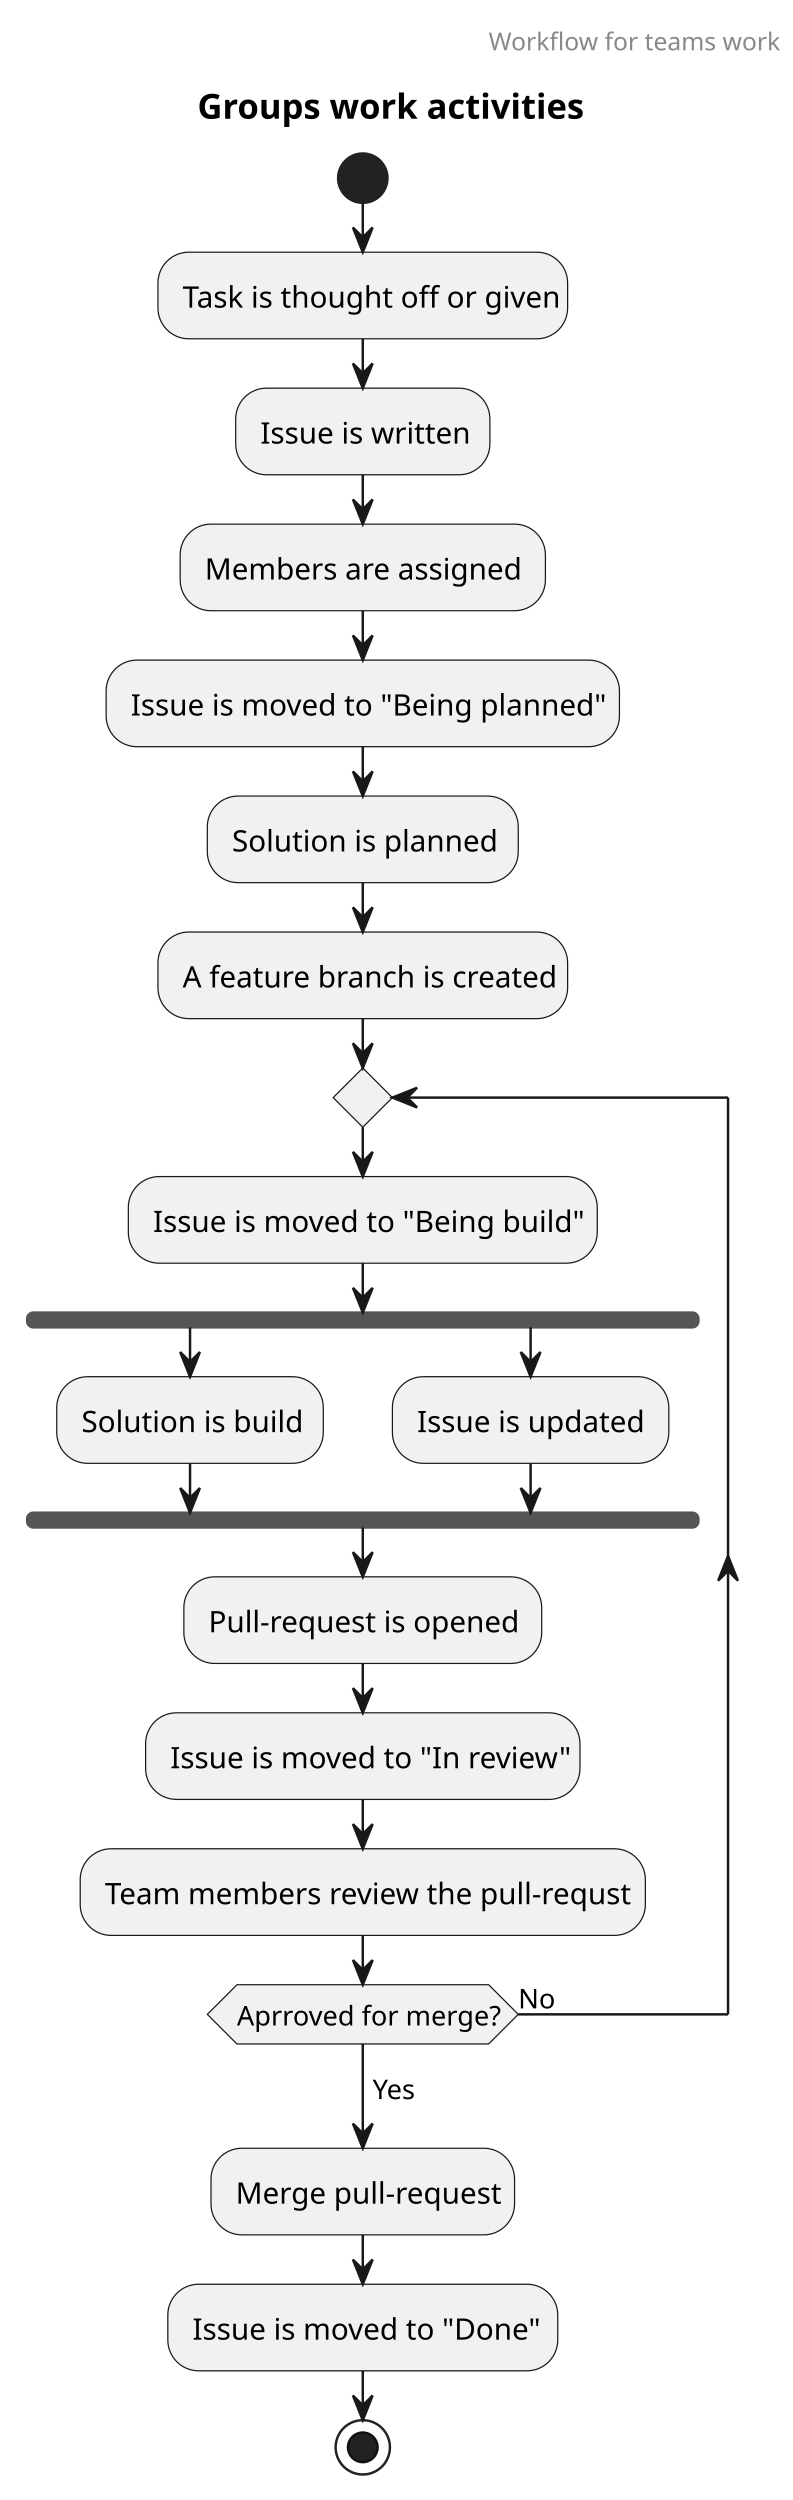
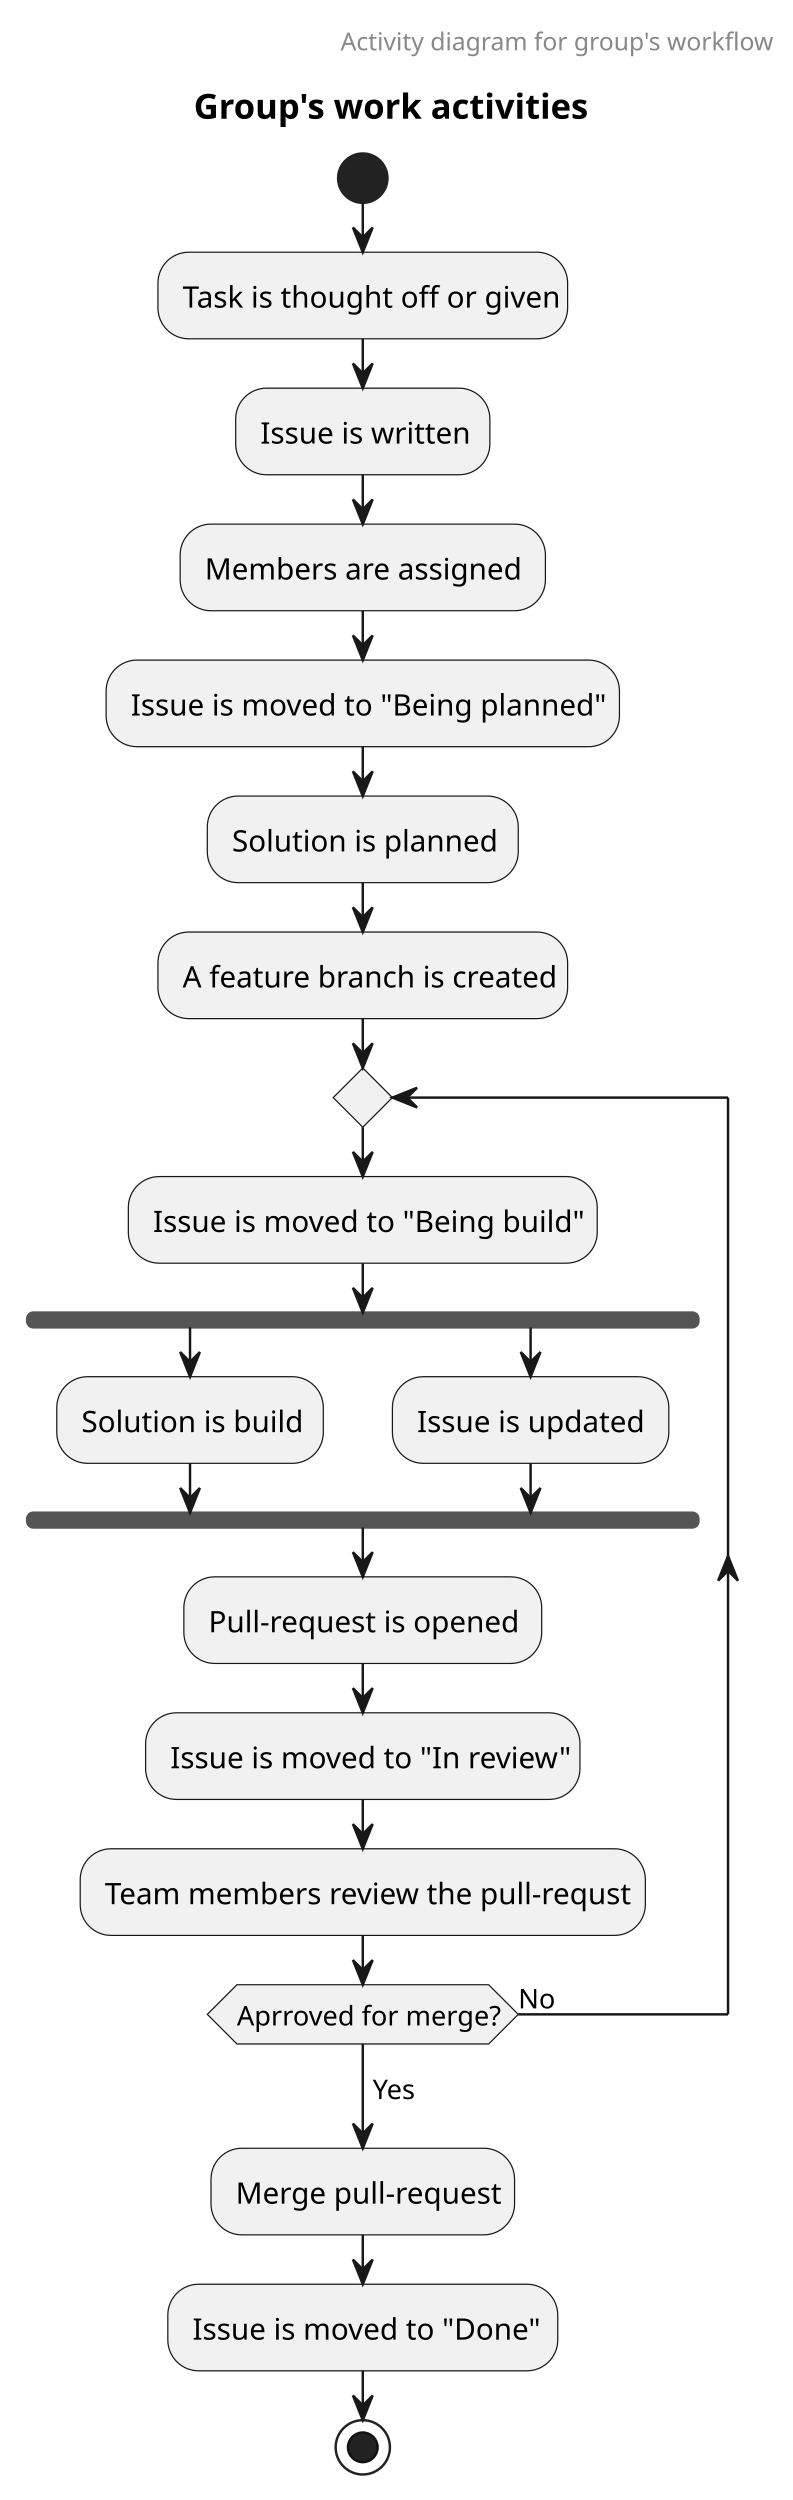
<svg xmlns="http://www.w3.org/2000/svg" contentStyleType="text/css" height="1013px" preserveAspectRatio="none" style="width:321px;height:1013px;background:#FFFFFF;" version="1.1" viewBox="0 0 321 1013" width="321px" zoomAndPan="magnify">
  <defs />
  <g>
-     <rect fill="none" height="12.578" style="stroke:none;stroke-width:1.0;" width="110" x="198" y="10" />
-     <text fill="#888888" font-family="sans-serif" font-size="10" lengthAdjust="spacing" textLength="110" x="198" y="20.381">Workflow for teams work</text>
-     <rect fill="none" height="27.609" id="_title" style="stroke:none;stroke-width:1.0;" width="168" x="75" y="28.578" />
-     <text fill="#000000" font-family="sans-serif" font-size="14" font-weight="bold" lengthAdjust="spacing" textLength="158" x="80" y="48.111">Groups work activities</text>
+     <rect fill="none" height="12.578" style="stroke:none;stroke-width:1.0;" width="170" x="138" y="10" />
+     <text fill="#888888" font-family="sans-serif" font-size="10" lengthAdjust="spacing" textLength="170" x="138" y="20.381">Activity diagram for group's workflow</text>
+     <rect fill="none" height="27.609" id="_title" style="stroke:none;stroke-width:1.0;" width="171" x="73.5" y="28.578" />
+     <text fill="#000000" font-family="sans-serif" font-size="14" font-weight="bold" lengthAdjust="spacing" textLength="161" x="78.5" y="48.111">Group's work activities</text>
    <ellipse cx="147" cy="72.188" fill="#222222" rx="10" ry="10" style="stroke:#222222;stroke-width:1.0;" />
    <rect fill="#F1F1F1" height="35.094" rx="12.5" ry="12.5" style="stroke:#181818;stroke-width:0.5;" width="166" x="64" y="102.188" />
    <text fill="#000000" font-family="sans-serif" font-size="12" lengthAdjust="spacing" textLength="146" x="74" y="124.644">Task is thought off or given</text>
    <rect fill="#F1F1F1" height="35.094" rx="12.5" ry="12.5" style="stroke:#181818;stroke-width:0.5;" width="103" x="95.5" y="157.281" />
    <text fill="#000000" font-family="sans-serif" font-size="12" lengthAdjust="spacing" textLength="83" x="105.5" y="179.738">Issue is written</text>
    <rect fill="#F1F1F1" height="35.094" rx="12.5" ry="12.5" style="stroke:#181818;stroke-width:0.5;" width="148" x="73" y="212.375" />
    <text fill="#000000" font-family="sans-serif" font-size="12" lengthAdjust="spacing" textLength="128" x="83" y="234.832">Members are assigned</text>
    <rect fill="#F1F1F1" height="35.094" rx="12.5" ry="12.5" style="stroke:#181818;stroke-width:0.5;" width="208" x="43" y="267.469" />
    <text fill="#000000" font-family="sans-serif" font-size="12" lengthAdjust="spacing" textLength="188" x="53" y="289.926">Issue is moved to "Being planned"</text>
    <rect fill="#F1F1F1" height="35.094" rx="12.5" ry="12.5" style="stroke:#181818;stroke-width:0.5;" width="126" x="84" y="322.562" />
    <text fill="#000000" font-family="sans-serif" font-size="12" lengthAdjust="spacing" textLength="106" x="94" y="345.019">Solution is planned</text>
    <rect fill="#F1F1F1" height="35.094" rx="12.5" ry="12.5" style="stroke:#181818;stroke-width:0.5;" width="166" x="64" y="377.656" />
    <text fill="#000000" font-family="sans-serif" font-size="12" lengthAdjust="spacing" textLength="146" x="74" y="400.113">A feature branch is created</text>
    <rect fill="#F1F1F1" height="35.094" rx="12.5" ry="12.5" style="stroke:#181818;stroke-width:0.5;" width="190" x="52" y="476.75" />
    <text fill="#000000" font-family="sans-serif" font-size="12" lengthAdjust="spacing" textLength="170" x="62" y="499.207">Issue is moved to "Being build"</text>
    <rect fill="#555555" height="6" rx="2.5" ry="2.5" style="stroke:#555555;stroke-width:1.0;" width="272" x="11" y="531.844" />
    <rect fill="#F1F1F1" height="35.094" rx="12.5" ry="12.5" style="stroke:#181818;stroke-width:0.5;" width="108" x="23" y="557.844" />
    <text fill="#000000" font-family="sans-serif" font-size="12" lengthAdjust="spacing" textLength="88" x="33" y="580.301">Solution is build</text>
    <rect fill="#F1F1F1" height="35.094" rx="12.5" ry="12.5" style="stroke:#181818;stroke-width:0.5;" width="112" x="159" y="557.844" />
    <text fill="#000000" font-family="sans-serif" font-size="12" lengthAdjust="spacing" textLength="92" x="169" y="580.301">Issue is updated</text>
    <rect fill="#555555" height="6" rx="2.5" ry="2.5" style="stroke:#555555;stroke-width:1.0;" width="272" x="11" y="612.938" />
    <rect fill="#F1F1F1" height="35.094" rx="12.5" ry="12.5" style="stroke:#181818;stroke-width:0.5;" width="145" x="74.5" y="638.938" />
    <text fill="#000000" font-family="sans-serif" font-size="12" lengthAdjust="spacing" textLength="125" x="84.5" y="661.394">Pull-request is opened</text>
    <rect fill="#F1F1F1" height="35.094" rx="12.5" ry="12.5" style="stroke:#181818;stroke-width:0.5;" width="176" x="59" y="694.031" />
    <text fill="#000000" font-family="sans-serif" font-size="12" lengthAdjust="spacing" textLength="156" x="69" y="716.488">Issue is moved to "In review"</text>
    <rect fill="#F1F1F1" height="35.094" rx="12.5" ry="12.5" style="stroke:#181818;stroke-width:0.5;" width="229" x="32.5" y="749.125" />
    <text fill="#000000" font-family="sans-serif" font-size="12" lengthAdjust="spacing" textLength="209" x="42.5" y="771.582">Team members review the pull-requst</text>
    <polygon fill="#F1F1F1" points="147,432.75,159,444.75,147,456.75,135,444.75,147,432.75" style="stroke:#181818;stroke-width:0.5;" />
    <polygon fill="#F1F1F1" points="96,804.219,198,804.219,210,816.219,198,828.219,96,828.219,84,816.219,96,804.219" style="stroke:#181818;stroke-width:0.5;" />
    <text fill="#000000" font-family="sans-serif" font-size="11" lengthAdjust="spacing" textLength="102" x="96" y="820.72">Aprroved for merge?</text>
    <text fill="#000000" font-family="sans-serif" font-size="11" lengthAdjust="spacing" textLength="13" x="210" y="813.802">No</text>
    <rect fill="#F1F1F1" height="35.094" rx="12.5" ry="12.5" style="stroke:#181818;stroke-width:0.5;" width="123" x="85.5" y="870.472" />
    <text fill="#000000" font-family="sans-serif" font-size="12" lengthAdjust="spacing" textLength="103" x="95.5" y="892.929">Merge pull-request</text>
    <rect fill="#F1F1F1" height="35.094" rx="12.5" ry="12.5" style="stroke:#181818;stroke-width:0.5;" width="158" x="68" y="925.565" />
    <text fill="#000000" font-family="sans-serif" font-size="12" lengthAdjust="spacing" textLength="138" x="78" y="948.023">Issue is moved to "Done"</text>
    <ellipse cx="147" cy="991.659" fill="none" rx="11" ry="11" style="stroke:#222222;stroke-width:1.0;" />
    <ellipse cx="147" cy="991.659" fill="#222222" rx="6" ry="6" style="stroke:#111111;stroke-width:1.0;" />
    <line style="stroke:#181818;stroke-width:1.0;" x1="147" x2="147" y1="82.188" y2="102.188" />
    <polygon fill="#181818" points="143,92.188,147,102.188,151,92.188,147,96.188" style="stroke:#181818;stroke-width:1.0;" />
    <line style="stroke:#181818;stroke-width:1.0;" x1="147" x2="147" y1="137.281" y2="157.281" />
    <polygon fill="#181818" points="143,147.281,147,157.281,151,147.281,147,151.281" style="stroke:#181818;stroke-width:1.0;" />
    <line style="stroke:#181818;stroke-width:1.0;" x1="147" x2="147" y1="192.375" y2="212.375" />
    <polygon fill="#181818" points="143,202.375,147,212.375,151,202.375,147,206.375" style="stroke:#181818;stroke-width:1.0;" />
    <line style="stroke:#181818;stroke-width:1.0;" x1="147" x2="147" y1="247.469" y2="267.469" />
    <polygon fill="#181818" points="143,257.469,147,267.469,151,257.469,147,261.469" style="stroke:#181818;stroke-width:1.0;" />
    <line style="stroke:#181818;stroke-width:1.0;" x1="147" x2="147" y1="302.562" y2="322.562" />
    <polygon fill="#181818" points="143,312.562,147,322.562,151,312.562,147,316.562" style="stroke:#181818;stroke-width:1.0;" />
    <line style="stroke:#181818;stroke-width:1.0;" x1="147" x2="147" y1="357.656" y2="377.656" />
    <polygon fill="#181818" points="143,367.656,147,377.656,151,367.656,147,371.656" style="stroke:#181818;stroke-width:1.0;" />
    <line style="stroke:#181818;stroke-width:1.0;" x1="77" x2="77" y1="537.844" y2="557.844" />
    <polygon fill="#181818" points="73,547.844,77,557.844,81,547.844,77,551.844" style="stroke:#181818;stroke-width:1.0;" />
    <line style="stroke:#181818;stroke-width:1.0;" x1="215" x2="215" y1="537.844" y2="557.844" />
    <polygon fill="#181818" points="211,547.844,215,557.844,219,547.844,215,551.844" style="stroke:#181818;stroke-width:1.0;" />
    <line style="stroke:#181818;stroke-width:1.0;" x1="77" x2="77" y1="592.938" y2="612.938" />
    <polygon fill="#181818" points="73,602.938,77,612.938,81,602.938,77,606.938" style="stroke:#181818;stroke-width:1.0;" />
    <line style="stroke:#181818;stroke-width:1.0;" x1="215" x2="215" y1="592.938" y2="612.938" />
    <polygon fill="#181818" points="211,602.938,215,612.938,219,602.938,215,606.938" style="stroke:#181818;stroke-width:1.0;" />
    <line style="stroke:#181818;stroke-width:1.0;" x1="147" x2="147" y1="511.844" y2="531.844" />
    <polygon fill="#181818" points="143,521.844,147,531.844,151,521.844,147,525.844" style="stroke:#181818;stroke-width:1.0;" />
    <line style="stroke:#181818;stroke-width:1.0;" x1="147" x2="147" y1="618.938" y2="638.938" />
    <polygon fill="#181818" points="143,628.938,147,638.938,151,628.938,147,632.938" style="stroke:#181818;stroke-width:1.0;" />
    <line style="stroke:#181818;stroke-width:1.0;" x1="147" x2="147" y1="674.031" y2="694.031" />
    <polygon fill="#181818" points="143,684.031,147,694.031,151,684.031,147,688.031" style="stroke:#181818;stroke-width:1.0;" />
    <line style="stroke:#181818;stroke-width:1.0;" x1="147" x2="147" y1="729.125" y2="749.125" />
    <polygon fill="#181818" points="143,739.125,147,749.125,151,739.125,147,743.125" style="stroke:#181818;stroke-width:1.0;" />
    <line style="stroke:#181818;stroke-width:1.0;" x1="147" x2="147" y1="456.75" y2="476.75" />
    <polygon fill="#181818" points="143,466.75,147,476.75,151,466.75,147,470.75" style="stroke:#181818;stroke-width:1.0;" />
    <line style="stroke:#181818;stroke-width:1.0;" x1="210" x2="295" y1="816.219" y2="816.219" />
    <polygon fill="#181818" points="291,640.484,295,630.484,299,640.484,295,636.484" style="stroke:#181818;stroke-width:1.0;" />
    <line style="stroke:#181818;stroke-width:1.0;" x1="295" x2="295" y1="444.75" y2="816.219" />
    <line style="stroke:#181818;stroke-width:1.0;" x1="295" x2="159" y1="444.75" y2="444.75" />
    <polygon fill="#181818" points="169,440.75,159,444.75,169,448.75,165,444.75" style="stroke:#181818;stroke-width:1.0;" />
    <line style="stroke:#181818;stroke-width:1.0;" x1="147" x2="147" y1="784.219" y2="804.219" />
    <polygon fill="#181818" points="143,794.219,147,804.219,151,794.219,147,798.219" style="stroke:#181818;stroke-width:1.0;" />
    <line style="stroke:#181818;stroke-width:1.0;" x1="147" x2="147" y1="412.75" y2="432.75" />
    <polygon fill="#181818" points="143,422.75,147,432.75,151,422.75,147,426.75" style="stroke:#181818;stroke-width:1.0;" />
    <line style="stroke:#181818;stroke-width:1.0;" x1="147" x2="147" y1="828.219" y2="870.472" />
    <polygon fill="#181818" points="143,860.472,147,870.472,151,860.472,147,864.472" style="stroke:#181818;stroke-width:1.0;" />
    <text fill="#000000" font-family="sans-serif" font-size="11" lengthAdjust="spacing" textLength="20" x="151" y="850.555">Yes</text>
    <line style="stroke:#181818;stroke-width:1.0;" x1="147" x2="147" y1="905.565" y2="925.565" />
    <polygon fill="#181818" points="143,915.565,147,925.565,151,915.565,147,919.565" style="stroke:#181818;stroke-width:1.0;" />
    <line style="stroke:#181818;stroke-width:1.0;" x1="147" x2="147" y1="960.659" y2="980.659" />
    <polygon fill="#181818" points="143,970.659,147,980.659,151,970.659,147,974.659" style="stroke:#181818;stroke-width:1.0;" />
  </g>
</svg>
